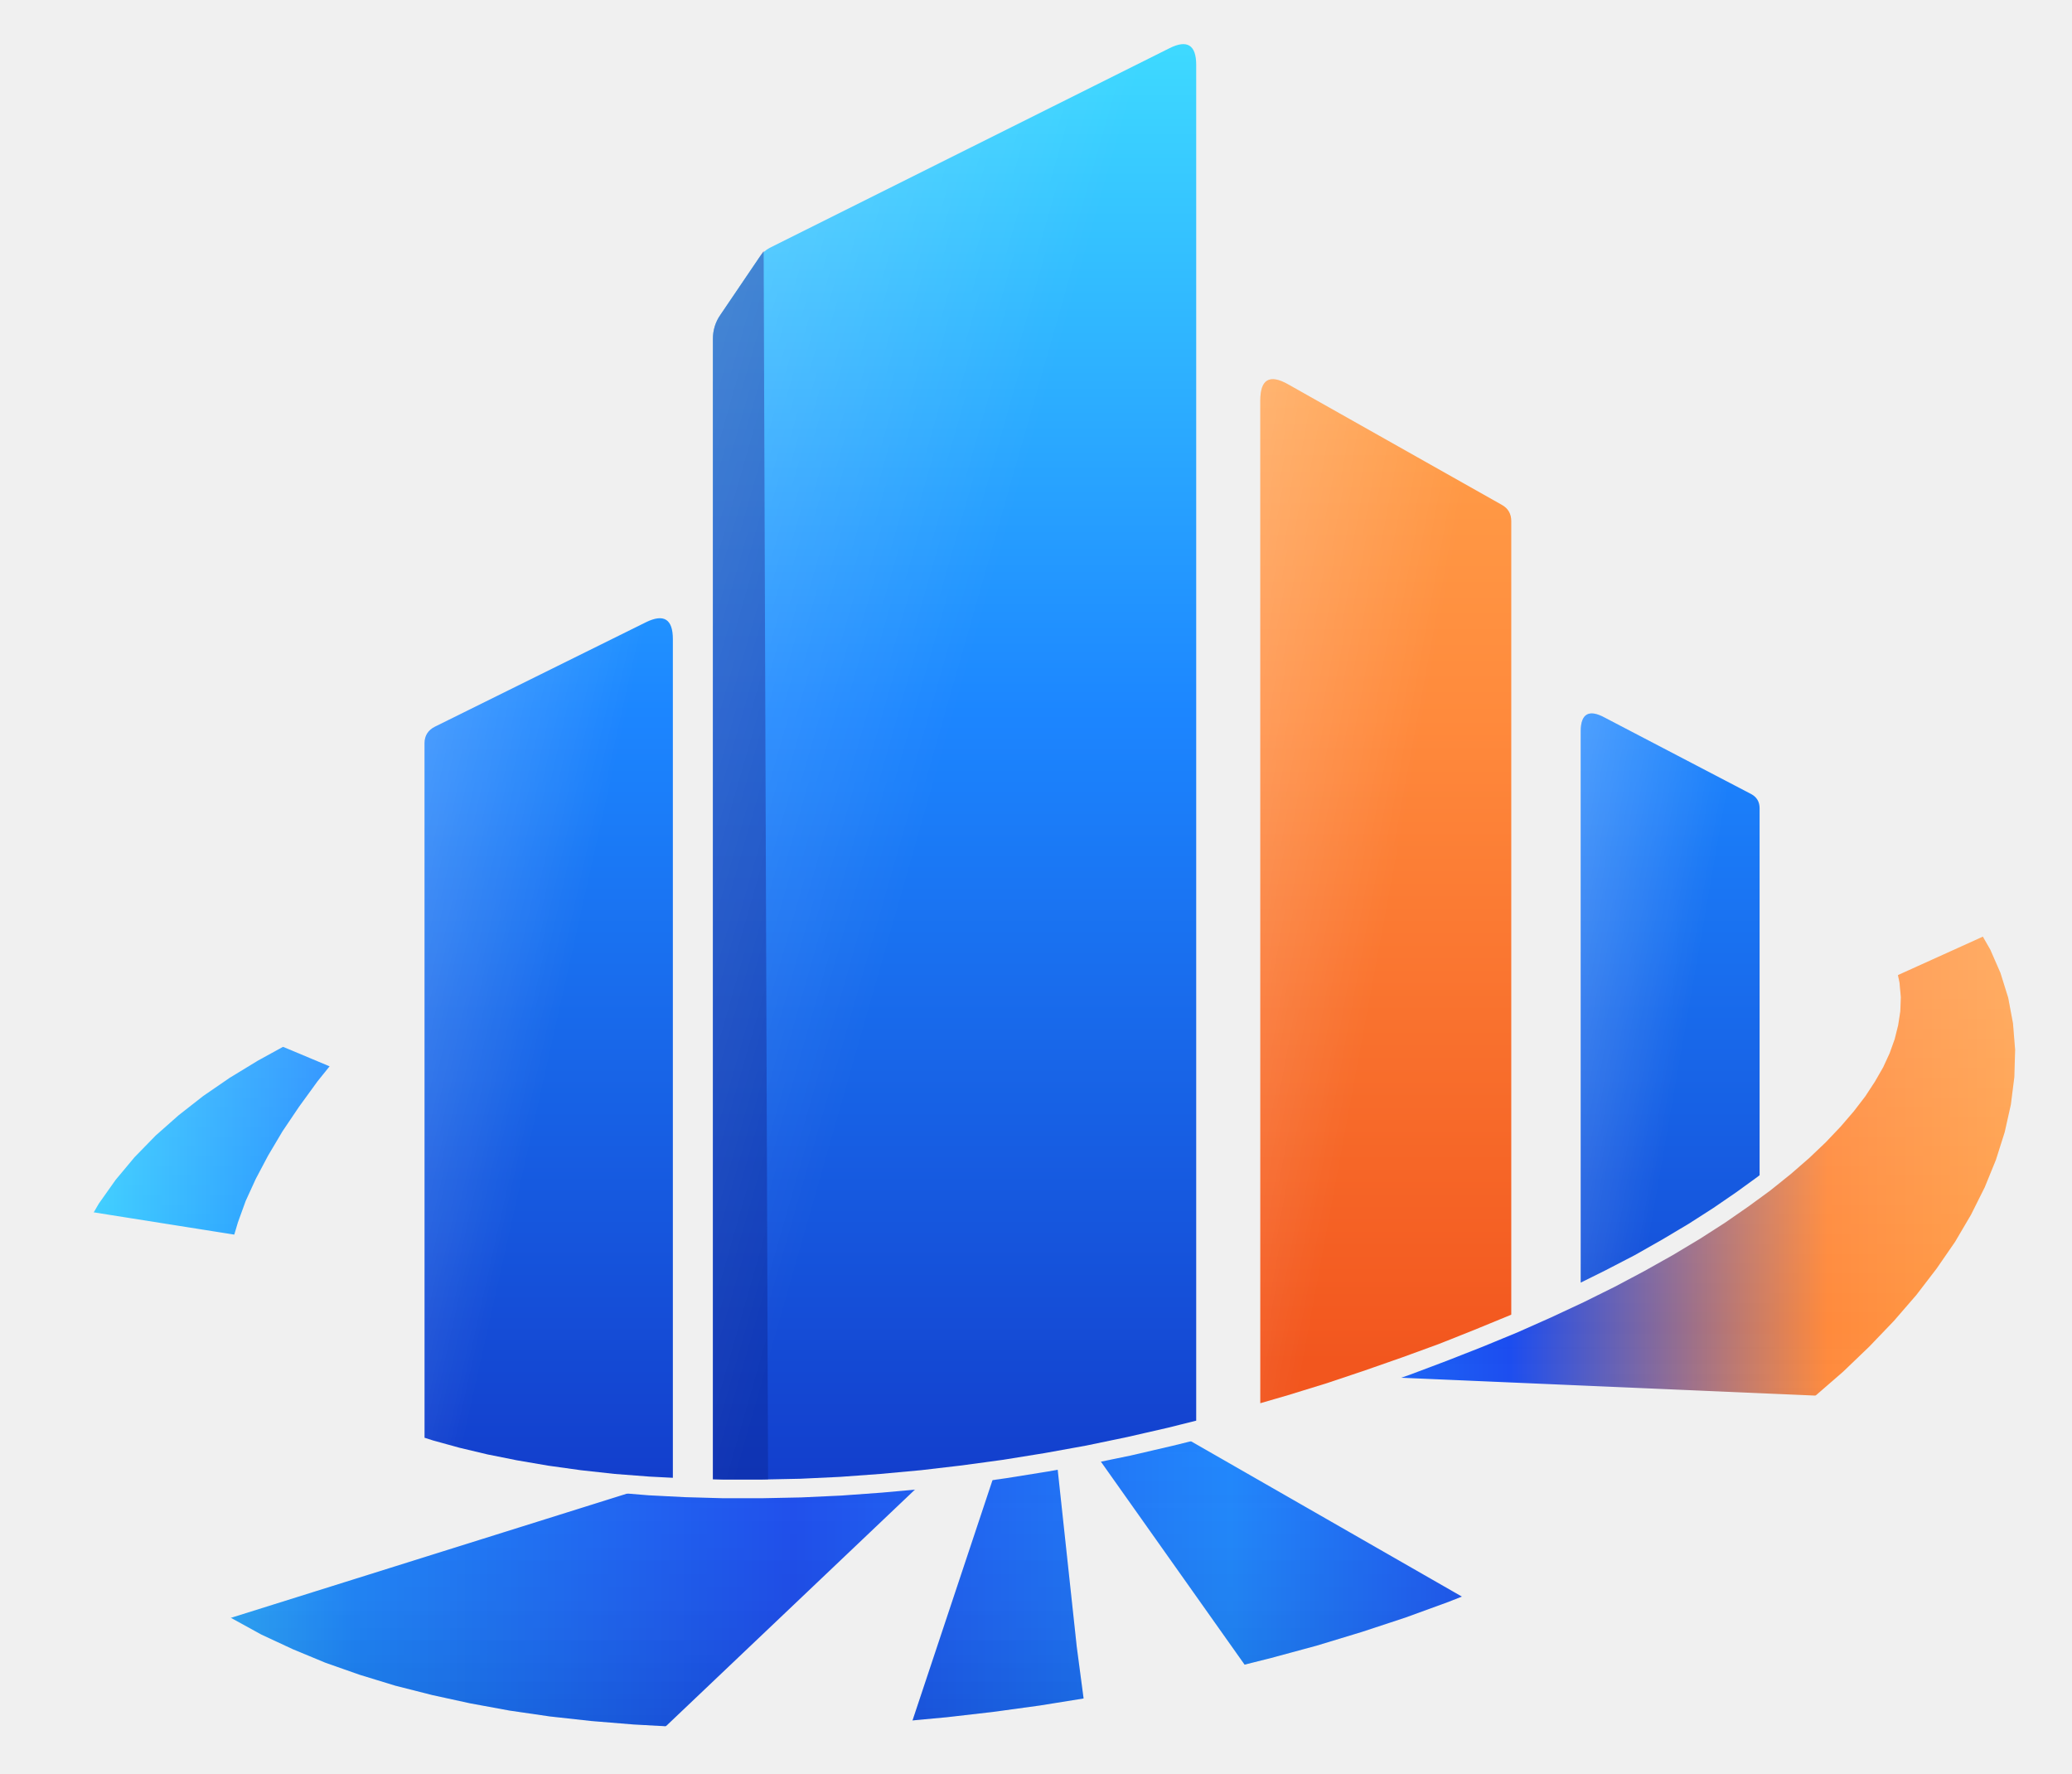
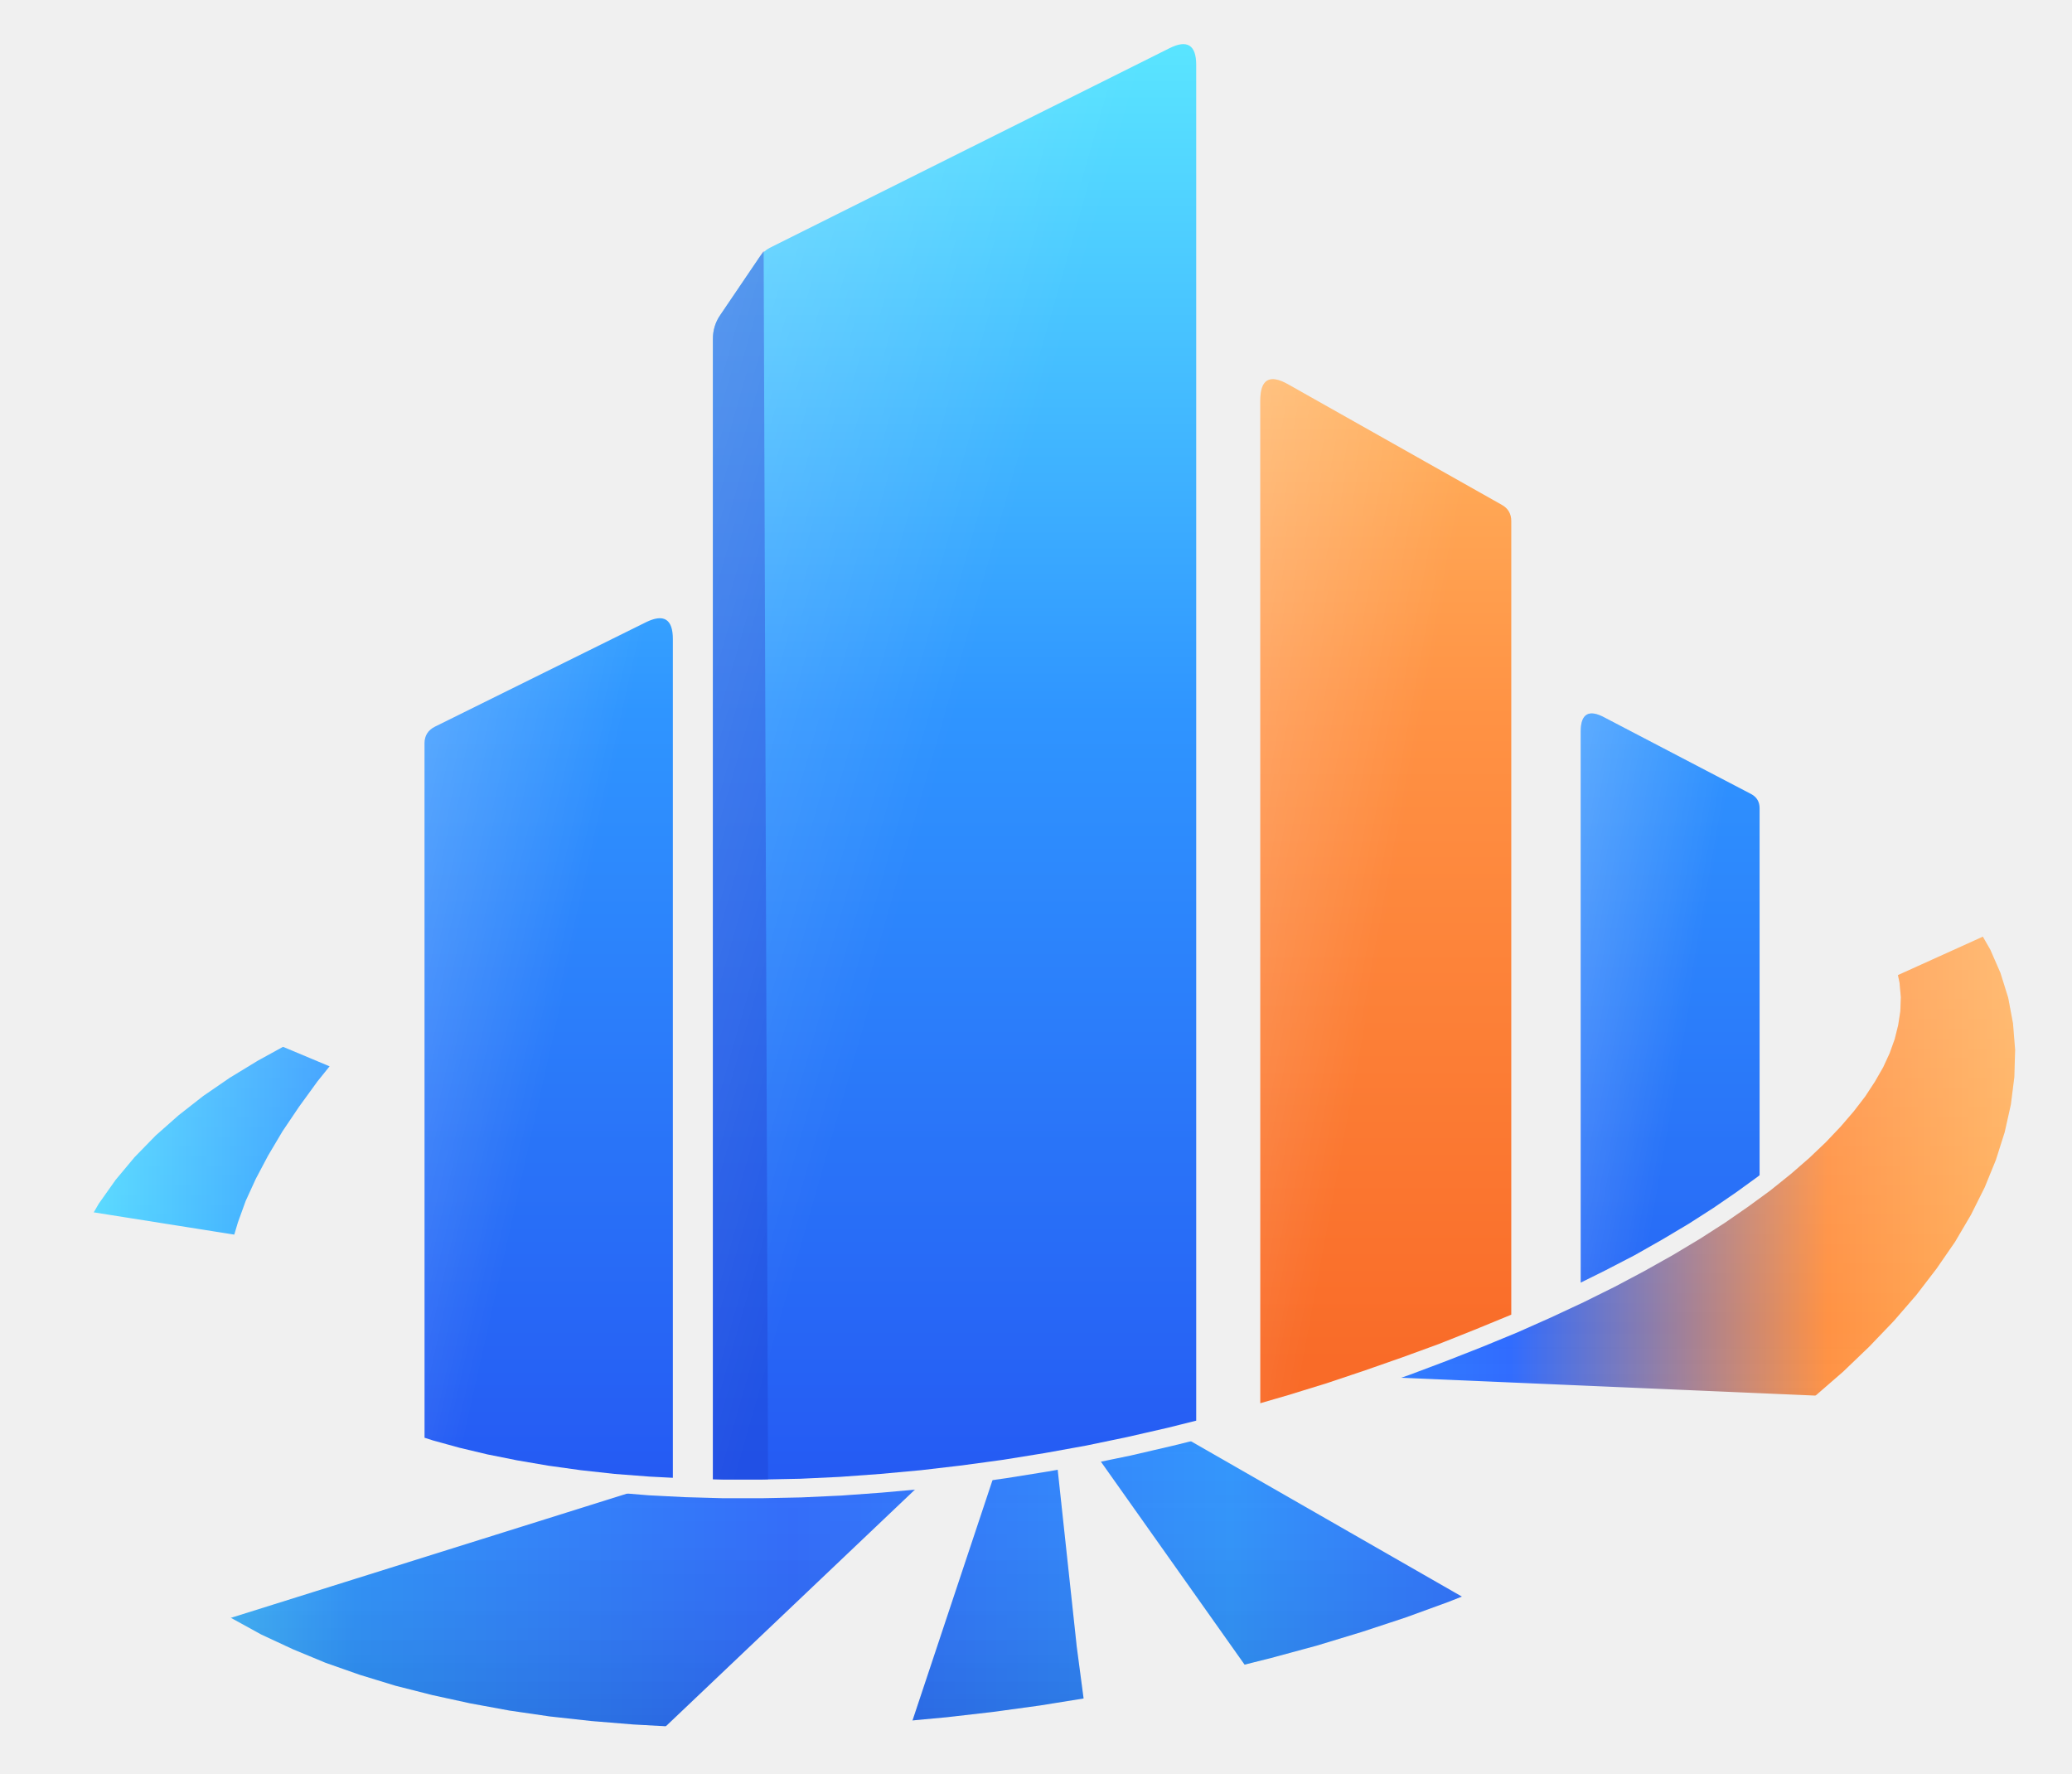
<svg xmlns="http://www.w3.org/2000/svg" viewBox="0 0 776 664" role="img" aria-label="Vallo">
  <defs>
    <linearGradient id="vm-blue" x1="0" y1="260" x2="0" y2="830" gradientUnits="userSpaceOnUse">
-       <stop offset="0" stop-color="#3FDCFF" />
-       <stop offset="0.45" stop-color="#1C86FF" />
-       <stop offset="1" stop-color="#1238C8" />
+       <stop offset="0" stop-color="#5BE7FF" />
+       <stop offset="0.45" stop-color="#2F95FF" />
+       <stop offset="1" stop-color="#2455F2" />
    </linearGradient>
    <linearGradient id="vm-orange" x1="0" y1="388" x2="0" y2="760" gradientUnits="userSpaceOnUse">
-       <stop offset="0" stop-color="#FFA04A" />
-       <stop offset="0.35" stop-color="#FF8A3C" />
-       <stop offset="1" stop-color="#F2561E" />
+       <stop offset="0" stop-color="#FFB25E" />
+       <stop offset="0.35" stop-color="#FF9244" />
+       <stop offset="1" stop-color="#F96B28" />
    </linearGradient>
    <linearGradient id="vm-sheen" x1="0" y1="0" x2="1" y2="1">
      <stop offset="0" stop-color="#FFFFFF" stop-opacity="0.22" />
      <stop offset="0.45" stop-color="#FFFFFF" stop-opacity="0" />
    </linearGradient>
    <linearGradient id="vm-ring" x1="250" y1="0" x2="995" y2="0" gradientUnits="userSpaceOnUse">
-       <stop offset="0" stop-color="#3FDCFF" />
-       <stop offset="0.16" stop-color="#1C86FF" />
-       <stop offset="0.38" stop-color="#1A4CF0" />
-       <stop offset="0.6" stop-color="#1C86FF" />
-       <stop offset="0.74" stop-color="#1A4CF0" />
-       <stop offset="0.9" stop-color="#FF8A3C" />
-       <stop offset="1" stop-color="#FFA04A" />
+       <stop offset="0" stop-color="#5BE7FF" />
+       <stop offset="0.16" stop-color="#2F95FF" />
+       <stop offset="0.38" stop-color="#2F6BFF" />
+       <stop offset="0.6" stop-color="#2F95FF" />
+       <stop offset="0.74" stop-color="#2F6BFF" />
+       <stop offset="0.9" stop-color="#FF9244" />
+       <stop offset="1" stop-color="#FFB25E" />
    </linearGradient>
    <linearGradient id="vm-ringShade" x1="0" y1="560" x2="0" y2="900" gradientUnits="userSpaceOnUse">
      <stop offset="0" stop-color="#FFFFFF" stop-opacity="0.2" />
      <stop offset="0.55" stop-color="#FFFFFF" stop-opacity="0" />
      <stop offset="1" stop-color="#000000" stop-opacity="0.12" />
    </linearGradient>
    <clipPath id="vm-above">
      <path d="M384.1 0L384.1 631.2L375.1 641L366.9 650.7L359.4 660.3L352.7 669.6L346.7 678.6L341.6 687.4L337.2 695.8L333.7 703.8L331 711.4L329 718.4L327.8 724.9L327.3 730.7L327.4 735.8L328 740.2L328.9 744L330.2 747.2L331.7 749.9L333.3 752.4L335.1 754.7L337.2 757L339.6 759.4L342.4 762L345.8 764.7L349.8 767.7L354.5 770.8L360 773.9L366.1 777.1L373.1 780.4L380.7 783.5L389.2 786.5L398.3 789.4L408.1 792.1L418.6 794.6L429.6 796.8L441.3 798.8L453.5 800.5L466.2 801.9L479.3 802.9L492.9 803.6L506.9 804L521.2 804L535.8 803.7L550.6 803L565.7 801.9L580.9 800.5L596.3 798.7L611.7 796.6L627.2 794.1L642.7 791.3L658.1 788.1L673.4 784.6L688.6 780.8L703.6 776.7L718.4 772.4L733 767.9L747.3 763.1L761.3 758.2L775 753.2L788.3 747.9L801.2 742.6L813.7 737.1L825.7 731.4L837.2 725.7L848.2 720L858.6 714.1L868.5 708.2L877.7 702.3L886.3 696.4L894.3 690.6L901.6 684.8L908.3 679L914.3 673.4L919.6 667.9L924.3 662.6L928.3 657.4L931.7 652.5L934.5 647.7L936.8 643L938.6 638.5L939.9 634.1L940.8 629.6L941.1 625L1341.1 625L1341.1 0Z" />
    </clipPath>
    <mask id="nfl-sweep" maskUnits="userSpaceOnUse" x="236.0" y="250.0" width="776.0" height="664.0">
      <circle class="sw" cx="625" cy="760" r="215" fill="none" stroke="#fff" stroke-width="430" pathLength="100" stroke-dasharray="100 100" transform="translate(625 760) scale(1 -1) rotate(171) translate(-625 -760)" />
    </mask>
  </defs>
  <style>.sw{stroke-dashoffset:100;animation:sw 640ms cubic-bezier(0.16, 1, 0.3, 1) 40ms forwards}.t{transform-box:fill-box;transform-origin:50% 100%;transform:translateY(40%) scaleY(0);animation:rise 520ms cubic-bezier(0.34, 1.3, 0.64, 1) forwards}.t0{animation-delay:200ms}.t1{animation-delay:300ms}.t2{animation-delay:400ms}.t3{animation-delay:500ms}@keyframes sw{to{stroke-dashoffset:0}}@keyframes rise{to{transform:none}}@media (prefers-reduced-motion:reduce){.sw,.t,.mv,.l{animation:fade 300ms linear forwards;stroke-dashoffset:0;transform:none;opacity:0}@keyframes fade{to{opacity:1}}.sw{opacity:1}}</style>
  <g class="mk" transform="translate(-236.0 -250.0)">
    <g mask="url(#nfl-sweep)">
      <path d="M380.3 625.3L367.5 630.2L355.3 635.5L343.6 641.1L332.5 647.2L322 653.6L312.1 660.4L302.9 667.6L294.3 675.2L286.4 683.3L279.3 691.8L273 700.7L267.5 710.2L263 720.1L259.6 730.5L257.3 741.3L256.3 752.3L256.5 763.6L258.2 774.8L261.1 785.8L265.4 796.5L270.8 806.8L277.3 816.5L284.8 825.6L293.1 834.1L302.3 841.9L312.2 849.2L322.7 855.9L333.8 862L345.6 867.5L357.9 872.6L370.7 877.1L384.1 881.2L397.9 884.7L412.1 887.8L426.8 890.5L441.9 892.7L457.3 894.4L473.1 895.7L489.2 896.6L505.6 897L522.2 897L539.1 896.6L556.1 895.8L573.3 894.6L590.6 893L608 891L625.5 888.6L642.9 885.8L660.3 882.6L677.7 879L695 875.1L712.1 870.8L729.1 866.2L745.9 861.1L762.3 855.7L778.5 849.8L794.4 843.5L809.8 836.9L824.9 830L839.4 822.7L853.6 815L867.1 807.1L880.2 798.9L892.6 790.4L904.5 781.7L915.7 772.8L926.3 763.6L936.1 754.2L945.3 744.6L953.7 734.9L961.3 725L968.2 715L974.2 704.8L979.3 694.6L983.5 684.3L986.8 673.9L989.1 663.6L990.4 653.3L990.7 643.1L989.9 633.2L988.1 623.6L985.2 614.3L981.4 605.6L976.7 597.4L971.3 589.7L965 582.5L958.1 575.9L950.6 569.8L942.5 564.2L933.8 559L924.6 554.1L914.8 549.7L904.4 545.6L893.6 541.9L882.2 538.5L870.3 535.4L866.7 547.7L877.7 551.8L888 556.2L897.5 561L906.3 566.1L914.3 571.5L921.5 577.1L927.8 582.8L933.2 588.7L937.8 594.6L941.4 600.6L944.2 606.5L946.2 612.2L947.4 617.9L947.9 623.4L947.7 628.7L946.9 633.9L945.6 639.1L943.7 644.4L941.3 649.6L938.2 655L934.6 660.5L930.3 666.1L925.4 671.8L919.8 677.7L913.6 683.6L906.7 689.6L899.1 695.7L890.9 701.7L882.1 707.8L872.6 713.9L862.6 719.9L851.9 725.9L840.8 731.8L829.1 737.6L816.9 743.3L804.3 748.9L791.2 754.3L777.7 759.6L763.9 764.8L749.7 769.7L735.2 774.5L720.5 779.1L705.5 783.5L690.4 787.6L675 791.4L659.5 795L644 798.2L628.4 801L612.8 803.5L597.2 805.7L581.7 807.5L566.3 808.9L551.1 810L536 810.7L521.3 811L506.8 811L492.6 810.6L478.9 809.9L465.5 808.8L452.6 807.4L440.2 805.7L428.3 803.7L417 801.4L406.3 798.9L396.2 796.1L386.8 793.1L378 790L370 786.7L362.7 783.3L356.2 779.8L350.4 776.4L345.3 773L340.9 769.7L337.1 766.5L333.8 763.4L331.1 760.4L328.7 757.4L326.6 754.4L324.8 751.2L323.2 747.7L322 743.7L321 739.2L320.6 734.1L320.7 728.4L321.4 722.1L322.9 715.1L325.1 707.7L328 699.7L331.8 691.4L336.4 682.7L341.8 673.6L348 664.4L354.9 654.9L362.7 645.2L371.1 635.3L380.3 625.3Z" fill="url(#vm-ring)" />
    </g>
    <g clip-path="url(#vm-above)">
      <g class="t t0">
        <path d="M398.9 522.1L477.9 483C484.6 479.7 488 481.8 488 489.3L488 900L395 900L395 528.3C395 525.5 396.3 523.4 398.9 522.1Z" fill="url(#vm-blue)" />
        <path d="M398.9 522.1L477.9 483C484.6 479.7 488 481.8 488 489.3L488 900L395 900L395 528.3C395 525.5 396.3 523.4 398.9 522.1Z" fill="url(#vm-sheen)" />
      </g>
      <g class="t t1">
        <path d="M505.8 367.9L520.5 346.2C521.5 344.7 522.8 343.6 524.3 342.8L673.9 268.1C680.6 264.7 684 266.8 684 274.3L684 900L503 900L503 376.9C503 373.7 503.9 370.6 505.8 367.9Z" fill="url(#vm-blue)" />
-         <path d="M505.8 367.9L522 344L524 900L503 900L503 376.9C503 373.7 503.9 370.6 505.8 367.9Z" fill="#0B2A9E" opacity="0.55" />
+         <path d="M505.8 367.9L522 344L524 900L503 900L503 376.9C503 373.7 503.9 370.6 505.8 367.9Z" fill="#1D47D8" opacity="0.55" />
        <path d="M505.8 367.9L520.5 346.2C521.5 344.7 522.8 343.6 524.3 342.8L673.9 268.1C680.6 264.7 684 266.8 684 274.3L684 900L503 900L503 376.9C503 373.7 503.9 370.6 505.8 367.9Z" fill="url(#vm-sheen)" />
      </g>
      <g class="t t2">
        <path d="M718.4 393.9L798.4 439C800.8 440.3 802 442.4 802 445.1L802 900L708 900L708 400C708 392 711.5 390 718.4 393.9Z" fill="url(#vm-orange)" />
        <path d="M718.4 393.9L798.4 439C800.8 440.3 802 442.4 802 445.1L802 900L708 900L708 400C708 392 711.5 390 718.4 393.9Z" fill="url(#vm-sheen)" />
      </g>
      <g class="t t3">
        <path d="M836.8 518.6L891.8 547.3C893.9 548.4 895 550.2 895 552.6L895 900L828 900L828 523.9C828 517.3 831 515.5 836.8 518.6Z" fill="url(#vm-blue)" />
        <path d="M836.8 518.6L891.8 547.3C893.9 548.4 895 550.2 895 552.6L895 900L828 900L828 523.9C828 517.3 831 515.5 836.8 518.6Z" fill="url(#vm-sheen)" />
      </g>
    </g>
    <g mask="url(#nfl-sweep)">
      <path d="M380.3 625.3L367.5 630.2L355.3 635.5L343.6 641.1L332.5 647.2L322 653.6L312.1 660.4L302.9 667.6L294.3 675.2L286.4 683.3L279.3 691.8L273 700.7L267.5 710.2L263 720.1L259.6 730.5L257.3 741.3L256.3 752.3L256.5 763.6L258.2 774.8L261.1 785.8L265.4 796.5L270.8 806.8L277.3 816.5L284.8 825.6L293.1 834.1L302.3 841.9L312.2 849.2L322.7 855.9L333.8 862L345.6 867.5L357.9 872.6L370.7 877.1L384.1 881.2L397.9 884.7L412.1 887.8L426.8 890.5L441.9 892.7L457.3 894.4L473.1 895.7L489.2 896.6L505.6 897L522.2 897L539.1 896.6L556.1 895.8L573.3 894.6L590.6 893L608 891L625.5 888.6L642.9 885.8L660.3 882.6L677.7 879L695 875.1L712.1 870.8L729.1 866.2L745.9 861.1L762.3 855.7L778.5 849.8L794.4 843.5L809.8 836.9L824.9 830L839.4 822.7L853.6 815L867.1 807.1L880.2 798.9L892.6 790.4L904.5 781.7L915.7 772.8L926.3 763.6L936.1 754.2L945.3 744.6L953.7 734.9L961.3 725L968.2 715L974.2 704.8L979.3 694.6L983.5 684.3L986.8 673.9L989.1 663.6L990.4 653.3L990.7 643.1L989.9 633.2L988.1 623.6L985.2 614.3L981.4 605.6L976.7 597.4L971.3 589.7L965 582.5L958.1 575.9L950.6 569.8L942.5 564.2L933.8 559L924.6 554.1L914.8 549.7L904.4 545.6L893.6 541.9L882.2 538.5L870.3 535.4L866.7 547.7L877.7 551.8L888 556.2L897.5 561L906.3 566.1L914.3 571.5L921.5 577.1L927.8 582.8L933.2 588.7L937.8 594.6L941.4 600.6L944.2 606.5L946.2 612.2L947.4 617.9L947.9 623.4L947.7 628.7L946.9 633.9L945.6 639.1L943.7 644.4L941.3 649.6L938.2 655L934.6 660.5L930.3 666.1L925.4 671.8L919.8 677.7L913.6 683.6L906.7 689.6L899.1 695.7L890.9 701.7L882.1 707.8L872.6 713.9L862.6 719.9L851.9 725.9L840.8 731.8L829.1 737.6L816.9 743.3L804.3 748.9L791.2 754.3L777.7 759.6L763.9 764.8L749.7 769.7L735.2 774.5L720.5 779.1L705.5 783.5L690.4 787.6L675 791.4L659.5 795L644 798.2L628.4 801L612.8 803.5L597.2 805.7L581.7 807.5L566.3 808.9L551.1 810L536 810.7L521.3 811L506.8 811L492.6 810.6L478.9 809.9L465.5 808.8L452.6 807.4L440.2 805.7L428.3 803.7L417 801.4L406.3 798.9L396.2 796.1L386.8 793.1L378 790L370 786.7L362.7 783.3L356.2 779.8L350.4 776.4L345.3 773L340.9 769.7L337.1 766.5L333.8 763.4L331.1 760.4L328.7 757.4L326.6 754.4L324.8 751.2L323.2 747.7L322 743.7L321 739.2L320.6 734.1L320.7 728.4L321.4 722.1L322.9 715.1L325.1 707.7L328 699.7L331.8 691.4L336.4 682.7L341.8 673.6L348 664.4L354.9 654.9L362.7 645.2L371.1 635.3L380.3 625.3Z" fill="url(#vm-ringShade)" />
    </g>
  </g>
</svg>
